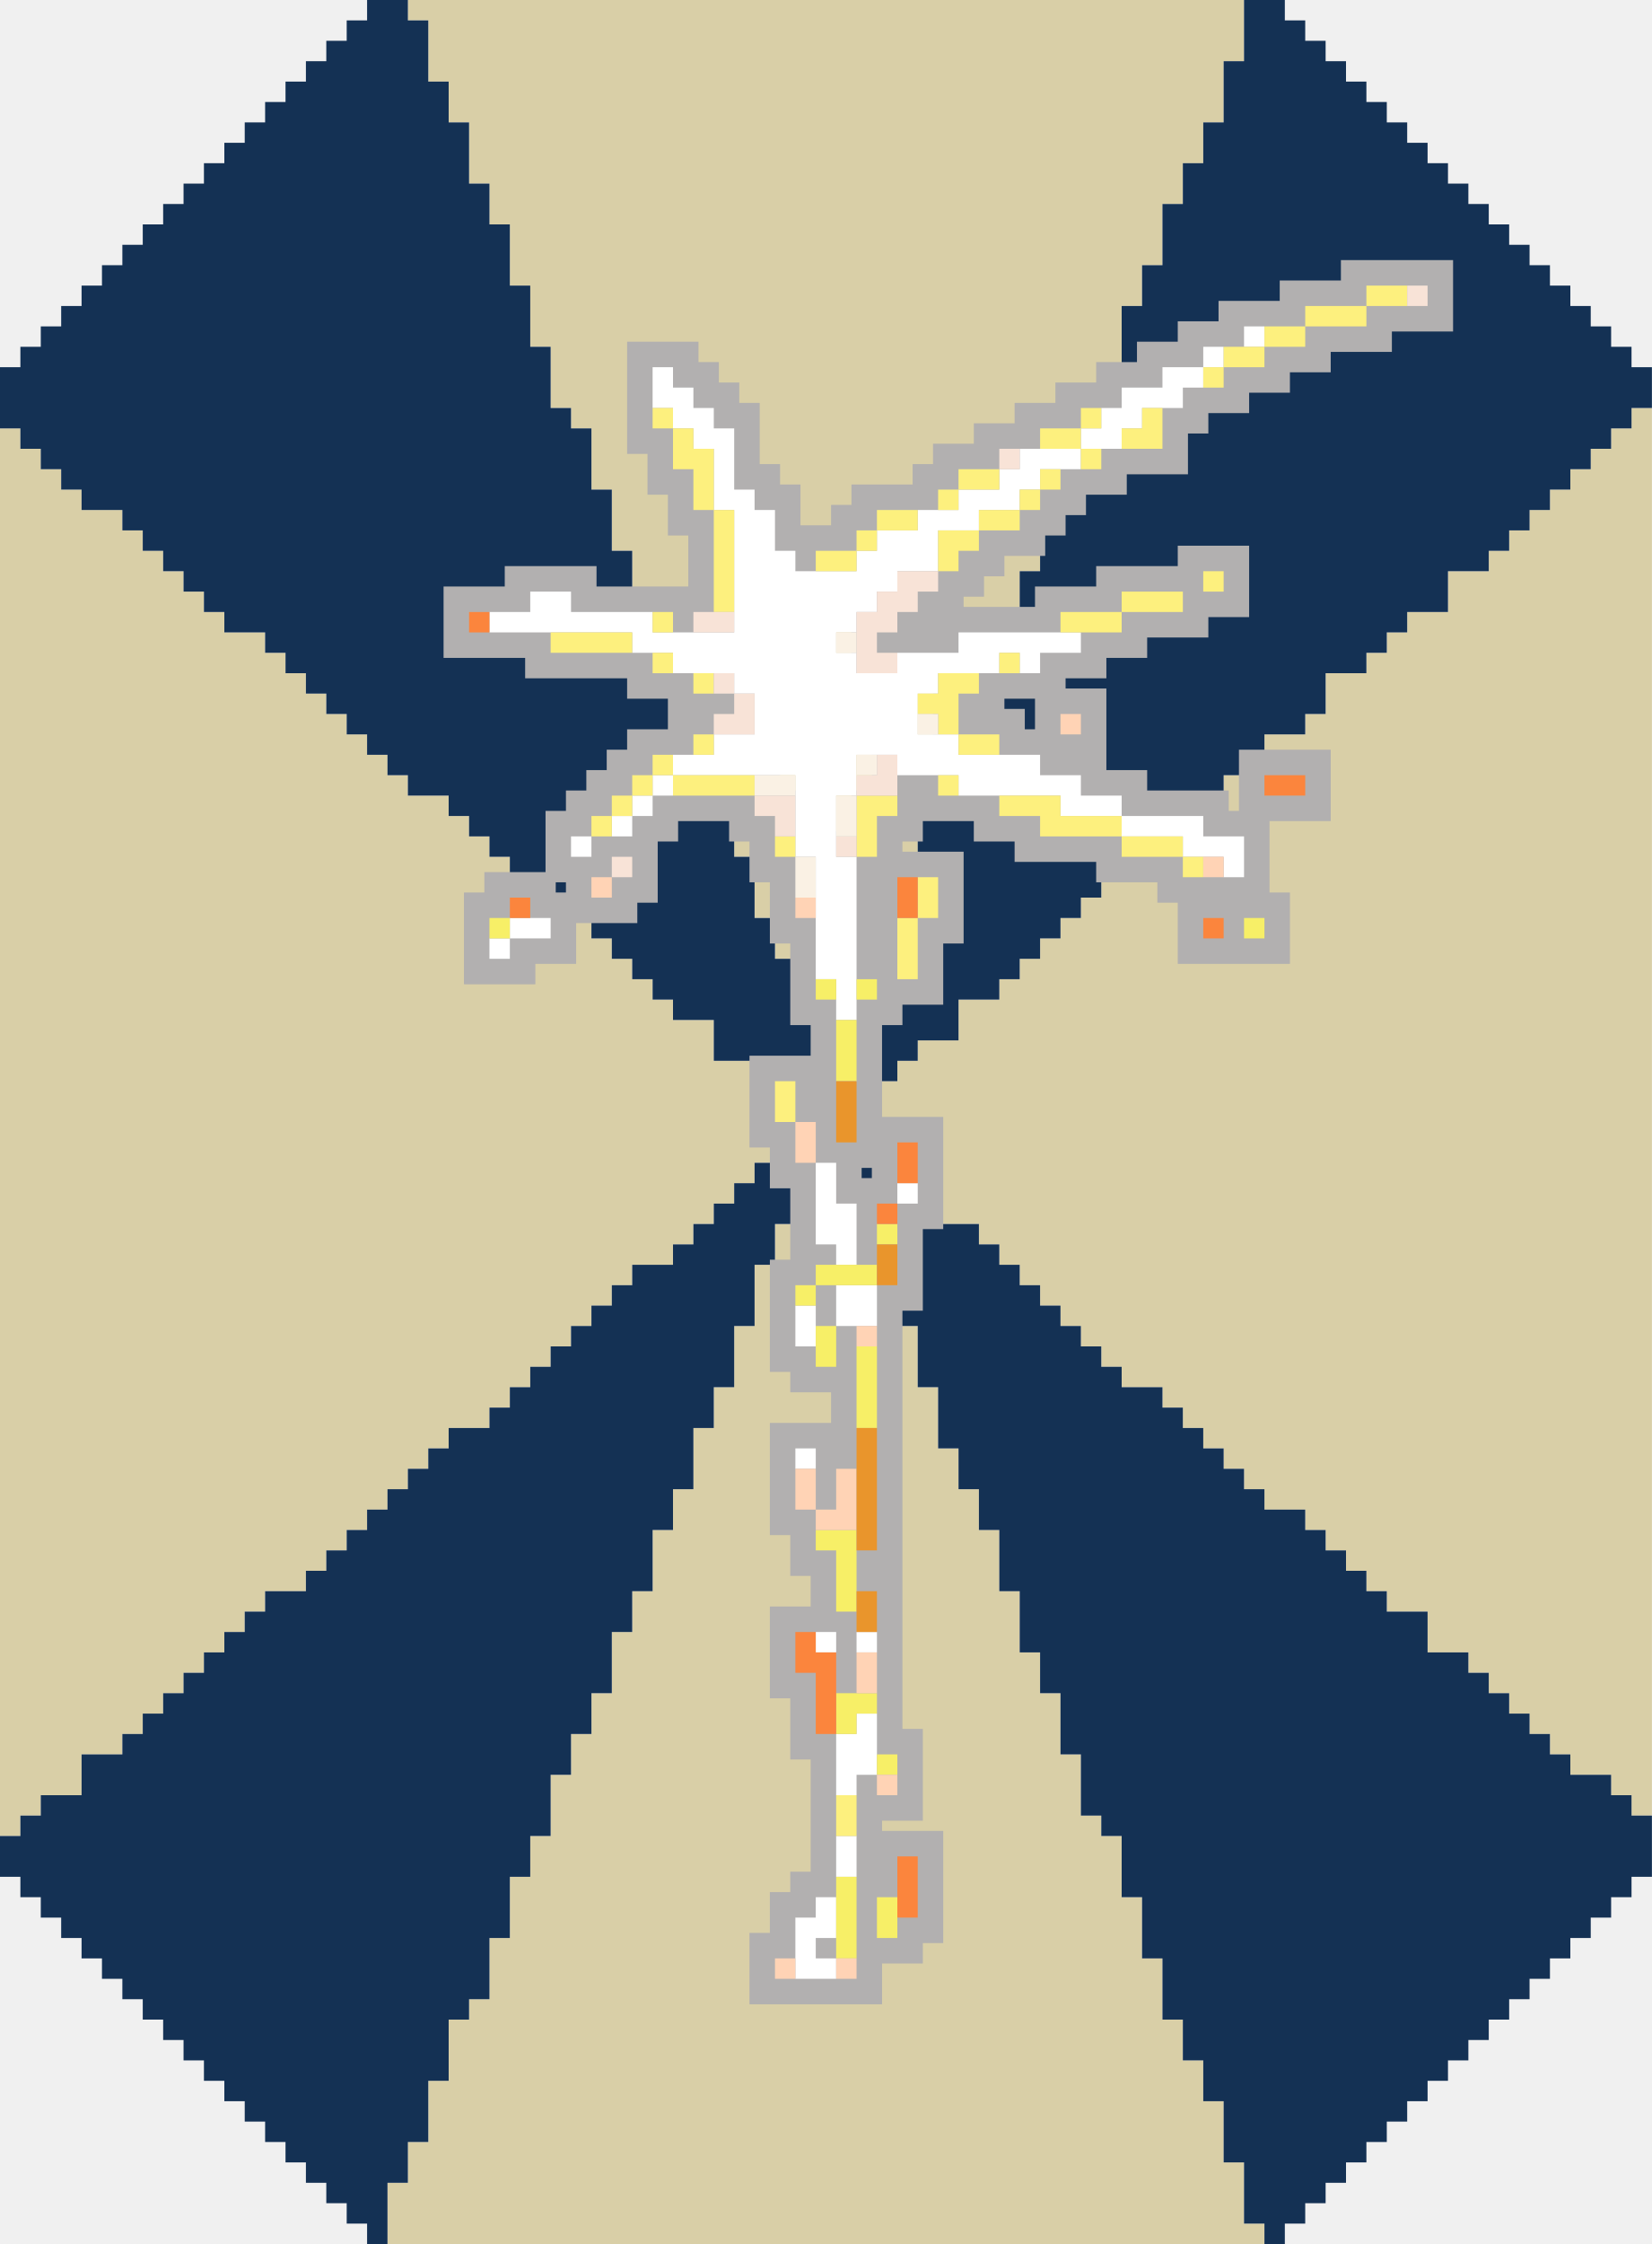
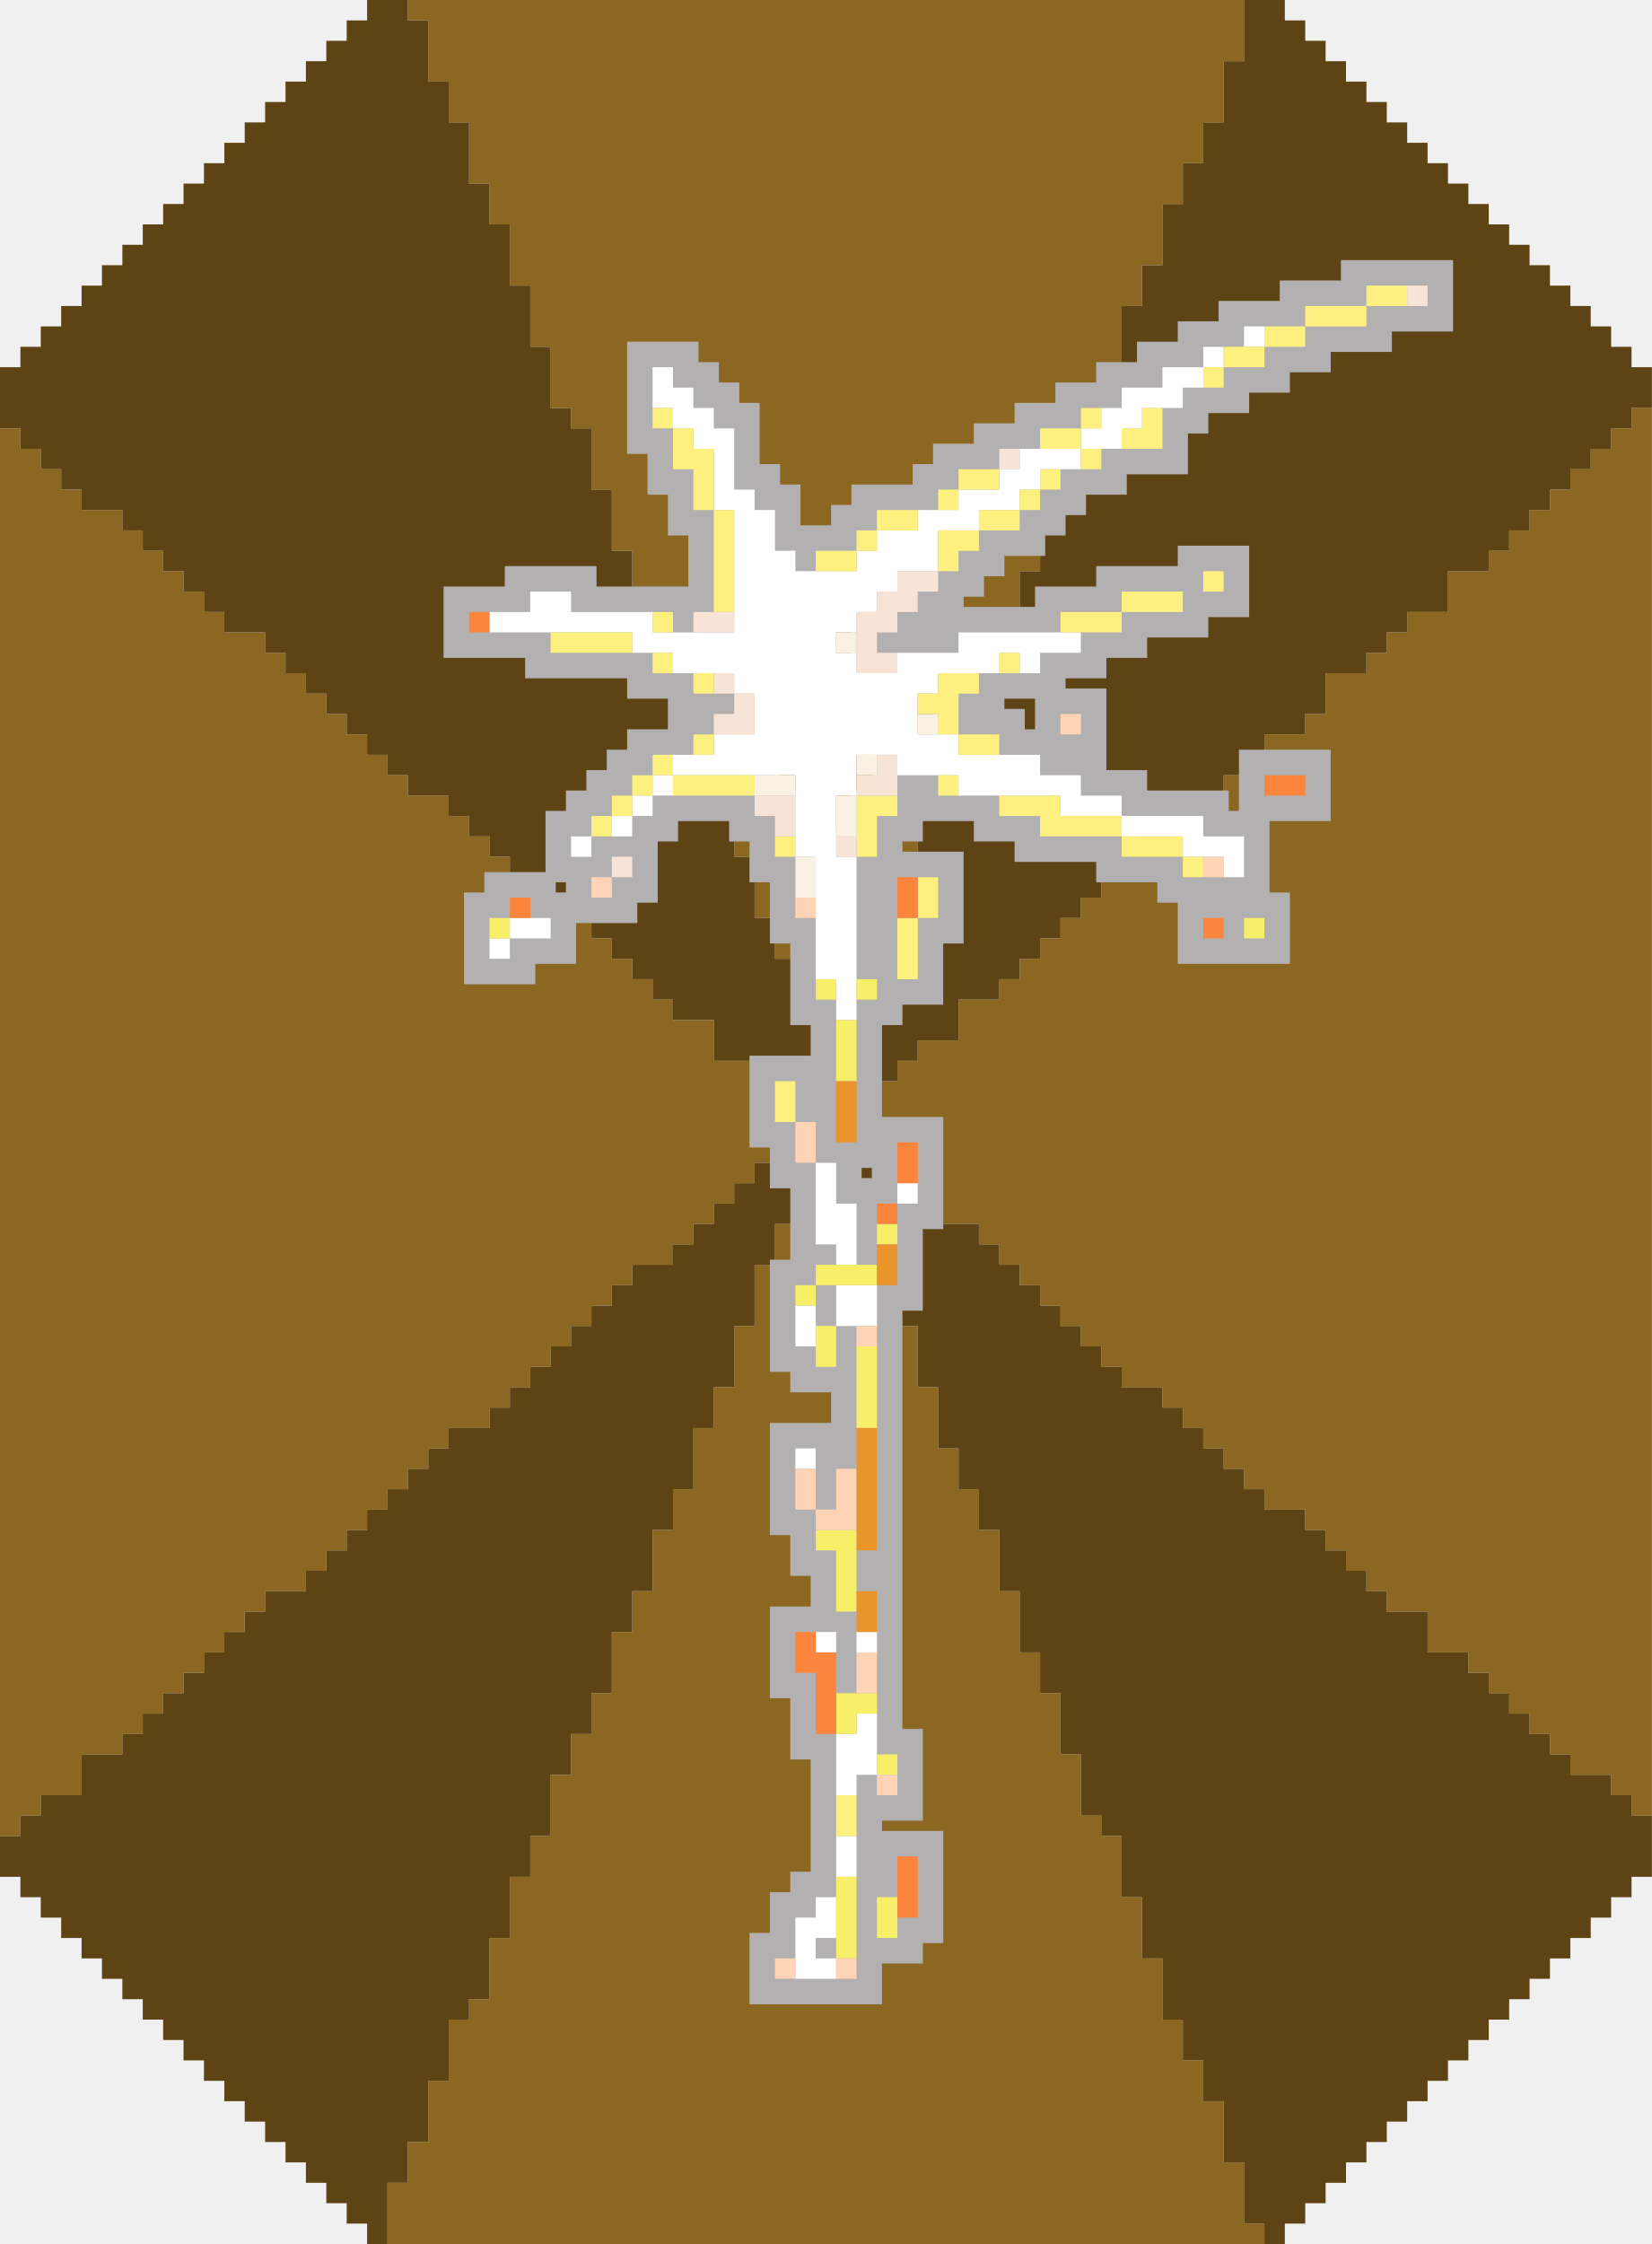
<svg xmlns="http://www.w3.org/2000/svg" preserveAspectRatio="none" overflow="visible" style="display: block;" width="81" height="110" viewBox="0 0 81 110" fill="none">
  <g id="KIVILCIM">
    <g id="Group 297">
-       <path id="color_c5e0eb_1" fill-rule="evenodd" clip-rule="evenodd" d="M20 0H61V3H60V6H59V8H58V10H57V13H56V15H55V18H54V21H53V23H52V25H51V28H50V31H49V33H48V35H47V38H46V40H45V43H44V45H43V47H42V50H41V52H40V50H39V47H38V45H37V42H36V39H35V37H34V35H33V32H32V30H31V27H30V24H29V21H28V20H27V17H26V14H25V11H24V9H23V6H22V4H21V1H20V0ZM80 20H81V89H80V88H79V87H77V86H76V85H75V84H74V83H73V82H72V81H70V79H68V78H67V77H66V76H65V75H64V74H62V73H61V72H60V71H59V70H58V69H57V68H55V67H54V66H53V65H52V64H51V63H50V62H49V61H48V60H46V59H45V58H44V57H43V56H42V54H43V53H44V52H45V51H47V49H49V48H50V47H51V46H52V45H53V44H54V43H56V41H58V40H59V39H60V38H62V36H64V35H65V33H67V32H68V31H69V30H71V28H73V27H74V26H75V25H76V24H77V23H78V22H79V21H80V20ZM0 21H1V22H2V23H3V24H4V25H6V26H7V27H8V28H9V29H10V30H11V31H13V32H14V33H15V34H16V35H17V36H18V37H19V38H20V39H22V40H23V41H24V42H25V43H26V44H28V45H29V46H30V47H31V48H32V49H33V50H35V52H37V53H38V54H39V56H38V57H37V58H36V59H35V60H34V61H33V62H31V63H30V64H29V65H28V66H27V67H26V68H25V69H24V70H22V71H21V72H20V73H19V74H18V75H17V76H16V77H15V78H13V79H12V80H11V81H10V82H9V83H8V84H7V85H6V86H4V88H2V89H1V90H0V22V21ZM40 56H41V58H42V61H43V62H44V65H45V68H46V71H47V73H48V75H49V78H50V81H51V83H52V86H53V89H54V90H55V93H56V96H57V99H58V101H59V103H60V106H61V109H62V110H19V107H20V105H21V102H22V99H23V98H24V95H25V92H26V90H27V87H28V85H29V83H30V80H31V78H32V75H33V73H34V70H35V68H36V65H37V62H38V60H39V58H40V57V56Z" fill="#D9CFA7" />
-       <path id="color_ffffff_1" fill-rule="evenodd" clip-rule="evenodd" d="M18 0H20V1H21V4H22V6H23V9H24V11H25V14H26V17H27V20H28V21H29V24H30V27H31V30H32V32H33V35H34V37H35V39H36V42H37V45H38V47H39V50H40V52H41V50H42V47H43V45H44V43H45V40H46V38H47V35H48V33H49V31H50V28H51V25H52V23H53V21H54V18H55V15H56V13H57V10H58V8H59V6H60V3H61V0H63V1H64V2H65V3H66V4H67V5H68V6H69V7H70V8H71V9H72V10H73V11H74V12H75V13H76V14H77V15H78V16H79V17H80V18H81V20H80V21H79V22H78V23H77V24H76V25H75V26H74V27H73V28H71V30H69V31H68V32H67V33H65V35H64V36H62V38H60V39H59V40H58V41H56V43H54V44H53V45H52V46H51V47H50V48H49V49H47V51H45V52H44V53H43V54H42V56H43V57H44V58H45V59H46V60H48V61H49V62H50V63H51V64H52V65H53V66H54V67H55V68H57V69H58V70H59V71H60V72H61V73H62V74H64V75H65V76H66V77H67V78H68V79H70V81H72V82H73V83H74V84H75V85H76V86H77V87H79V88H80V89H81V92H80V93H79V94H78V95H77V96H76V97H75V98H74V99H73V100H72V101H71V102H70V103H69V104H68V105H67V106H66V107H65V108H64V109H63V110H62V109H61V106H60V103H59V101H58V99H57V96H56V93H55V90H54V89H53V86H52V83H51V81H50V78H49V75H48V73H47V71H46V68H45V65H44V62H43V61H42V58H41V56H40V58H39V60H38V62H37V65H36V68H35V70H34V73H33V75H32V78H31V80H30V83H29V85H28V87H27V90H26V92H25V95H24V98H23V99H22V102H21V105H20V107H19V110H18V109H17V108H16V107H15V106H14V105H13V104H12V103H11V102H10V101H9V100H8V99H7V98H6V97H5V96H4V95H3V94H2V93H1V92H0V90H1V89H2V88H4V86H6V85H7V84H8V83H9V82H10V81H11V80H12V79H13V78H15V77H16V76H17V75H18V74H19V73H20V72H21V71H22V70H24V69H25V68H26V67H27V66H28V65H29V64H30V63H31V62H33V61H34V60H35V59H36V58H37V57H38V56H39V54H38V53H37V52H35V50H33V49H32V48H31V47H30V46H29V45H28V44H26V43H25V42H24V41H23V40H22V39H20V38H19V37H18V36H17V35H16V34H15V33H14V32H13V31H11V30H10V29H9V28H8V27H7V26H6V25H4V24H3V23H2V22H1V21H0V18H1V17H2V16H3V15H4V14H5V13H6V12H7V11H8V10H9V9H10V8H11V7H12V6H13V5H14V4H15V3H16V2H17V1H18V0Z" fill="#143154" />
+       <path id="color_c5e0eb_1" fill-rule="evenodd" clip-rule="evenodd" d="M20 0H61V3H60V6H59V8H58V10H57V13H56V15H55V18H54V21H53V23H52V25H51V28H50V31H49V33H48V35H47V38H46V40H45V43H44V45H43V47H42V50H41V52H40V50H39V47H38V45H37V42H36V39H35V37H34V35H33V32H32V30H31V27H30V24H29V21H28V20H27V17H26V14H25V11H24V9H23V6H22V4H21V1H20V0ZM80 20H81V89H80V88H79V87H77V86H76V85H75V84H74V83H73V82H72V81H70V79H68V78H67V77H66V76H65V75H64V74H62V73H61V72H60V71H59V70H58V69H57V68H55V67H54V66H53V65H52V64H51V63H50V62H49V61H48V60H46V59H45V58H44V57H43V56H42V54H43V53H44V52H45V51H47V49H49V48H50V47H51V46H52V45H53V44H54V43H56V41H58V40H59V39H60V38H62V36H64V35H65V33H67V32H68V31H69V30H71V28H73V27H74V26H75V25H76V24H77V23H78V22H79V21H80V20ZM0 21H1V22H2V23H3V24H4V25H6V26H7V27H8V28H9V29H10V30H11V31H13V32H14V33H15V34H16V35H17V36H18V37H19V38H20V39H22V40H23V41H24V42H25V43H26V44H28V45H29V46H30V47H31V48H32V49H33V50H35V52H37V53H38V54H39V56H38V57H37V58H36V59H35V60H34V61H33V62H31V63H30V64H29V65H28V66H27V67H26V68H25V69H24V70H22V71H21V72H20V73H19V74H18V75H17V76H16V77H15V78H13V79H12V80H11V81H10V82H9V83H8V84H7V85H6V86H4V88H2V89H1V90H0V22V21ZM40 56H41V58H42V61H43V62H44V65H45V68H46V71H47V73H48V75H49V78H50V81H51V83H52V86H53V89H54V90H55V93H56V96H57V99H58V101H59V103H60V106H61V109H62V110H19V107H20V105H21V102H22V99H23V98H24V95H25V92H26V90H27V87H28V85H29V83H30V80H31V78H32V75H33V73H34V70H35V68H36V65H37V62H38V60H39V58H40V57V56Z" fill="#8C6721" />
+       <path id="color_ffffff_1" fill-rule="evenodd" clip-rule="evenodd" d="M18 0H20V1H21V4H22V6H23V9H24V11H25V14H26V17H27V20H28V21H29V24H30V27H31V30H32V32H33V35H34V37H35V39H36V42H37V45H38V47H39V50H40V52H41V50H42V47H43V45H44V43H45V40H46V38H47V35H48V33H49V31H50V28H51V25H52V23H53V21H54V18H55V15H56V13H57V10H58V8H59V6H60V3H61V0H63V1H64V2H65V3H66V4H67V5H68V6H69V7H70V8H71V9H72V10H73V11H74V12H75V13H76V14H77V15H78V16H79V17H80V18H81V20H80V21H79V22H78V23H77V24H76V25H75V26H74V27H73V28H71V30H69V31H68V32H67V33H65V35H64V36H62V38H60V39H59V40H58V41H56V43H54V44H53V45H52V46H51V47H50V48H49V49H47V51H45V52H44V53H43V54H42V56H43V57H44V58H45V59H46V60H48V61H49V62H50V63H51V64H52V65H53V66H54V67H55V68H57V69H58V70H59V71H60V72H61V73H62V74H64V75H65V76H66V77H67V78H68V79H70V81H72V82H73V83H74V84H75V85H76V86H77V87H79V88H80V89H81V92H80V93H79V94H78V95H77V96H76V97H75V98H74V99H73V100H72V101H71V102H70V103H69V104H68V105H67V106H66V107H65V108H64V109H63V110H62V109H61V106H60V103H59V101H58V99H57V96H56V93H55V90H54V89H53V86H52V83H51V81H50V78H49V75H48V73H47V71H46V68H45V65H44V62H43V61H42V58H41V56H40V58H39V60H38V62H37V65H36V68H35V70H34V73H33V75H32V78H31V80H30V83H29V85H28V87H27V90H26V92H25V95H24V98H23V99H22V102H21V105H20V107H19V110H18V109H17V108H16V107H15V106H14V105H13V104H12V103H11V102H10V101H9V100H8V99H7V98H6V97H5V96H4V95H3V94H2V93H1V92H0V90H1V89H2V88H4V86H6V85H7V84H8V83H9V82H10V81H11V80H12V79H13V78H15V77H16V76H17V75H18V74H19V73H20V72H21V71H22V70H24V69H25V68H26V67H27V66H28V65H29V64H30V63H31V62H33V61H34V60H35V59H36V58H37V57H38V56H39V54H38V53H37V52H35V50H33V49H32V48H31V47H30V46H29V45H28V44H26V43H25V42H24V41H23V40H22V39H20V38H19V37H18V36H17V35H16V34H15V33H14V32H13V31H11V30H10V29H9V28H8V27H7V26H6V25H4V24H3V23H2V22H1V21H0V18H1V17H2V16H3V15H4V14H5V13H6V12H7V11H8V10H9V9H10V8H11V7H12V6H13V5H14V4H15V3H16V2H17V1H18V0Z" fill="#5E4314" />
    </g>
    <path id="Union" d="M41 59H39.75V60.25H41V59ZM42 59H43.25V57.75H42V59ZM42 62H40.75V63.25H42V62ZM43 62V63.25H44.25V62H43ZM43 59V57.75H41.75V59H43ZM44 63V64.25H45.25V63H44ZM43 63V61.75H41.75V63H43ZM43 76V77.25H44.25V76H43ZM42 76V74.75H40.75V76H42ZM42 78H40.75V79.25H42V78ZM43 78H44.25V76.75H43V78ZM43 86H41.75V87.25H43V86ZM44 86H45.25V84.75H44V86ZM44 88V89.25H45.25V88H44ZM43 88H41.75V89.25H43V88ZM43 87H44.25V85.75H43V87ZM42 87V85.75H40.75V87H42ZM42 97V98.25H43.25V97H42ZM38 97H36.75V98.25H38V97ZM38 96V94.75H36.75V96H38ZM39 96V97.25H40.25V96H39ZM39 94V92.75H37.75V94H39ZM40 94V95.25H41.25V94H40ZM40 93V91.75H38.75V93H40ZM41 93V94.25H42.25V93H41ZM41 85H42.25V83.75H41V85ZM40 85H38.75V86.25H40V85ZM40 82H41.25V80.75H40V82ZM39 82H37.75V83.25H39V82ZM39 80V78.75H37.75V80H39ZM41 80H42.25V78.75H41V80ZM41 83H39.75V84.25H41V83ZM42 83V84.25H43.25V83H42ZM42 79H43.25V77.75H42V79ZM41 79H39.75V80.25H41V79ZM41 76H42.25V74.75H41V76ZM40 76H38.75V77.25H40V76ZM41 74V75.25H42.25V74H41ZM41 72V70.75H39.75V72H41ZM42 72V73.25H43.25V72H42ZM42 65H43.25V63.75H42V65ZM41 63H42.25V61.75H41V63ZM40 62V60.75H38.75V62H40ZM41 62V63.25H42.25V62H41ZM41 61H42.25V59.75H41V61ZM40 61H38.75V62.25H40V61ZM41 57H42.25V55.75H41V57ZM40 96H38.75V97.25H40V96ZM41 96V97.25H42.25V96H41ZM41 95H42.25V93.75H41V95ZM40 95V93.75H38.75V95H40ZM45 94V95.25H46.25V94H45ZM44 94V92.75H42.75V94H44ZM44 95V96.25H45.25V95H44ZM43 95H41.75V96.25H43V95ZM43 93V91.75H41.75V93H43ZM44 93V94.25H45.25V93H44ZM44 91V89.75H42.75V91H44ZM45 91H46.25V89.75H45V91ZM39 74H37.75V75.25H39V74ZM39 71V69.75H37.75V71H39ZM40 71H41.25V69.75H40V71ZM40 65H38.75V66.25H40V65ZM41 67V68.25H42.25V67H41ZM40 67H38.75V68.25H40V67ZM40 66H41.25V64.75H40V66ZM39 66H37.75V67.25H39V66ZM39 63V61.75H37.75V63H39ZM45 59V60.25H46.25V59H45ZM44 56V54.75H42.75V56H44ZM45 56H46.25V54.75H45V56ZM39 57H37.75V58.25H39V57ZM40 55H41.25V53.75H40V55ZM64 17V18.25H65.25V17H64ZM62 17V15.75H60.75V17H62ZM62 18V19.25H63.25V18H62ZM60 18V16.75H58.75V18H60ZM60 19V20.25H61.25V19H60ZM58 19V17.75H56.75V19H58ZM58 20V21.25H59.25V20H58ZM57 20V18.75H55.75V20H57ZM57 22V23.25H58.25V22H57ZM54 22V20.75H52.75V22H54ZM54 23V24.25H55.25V23H54ZM52 23V21.75H50.75V23H52ZM52 24V25.25H53.25V24H52ZM51 24V22.75H49.75V24H51ZM51 25V26.25H52.25V25H51ZM50 25V23.75H48.75V25H50ZM50 26V27.25H51.25V26H50ZM48 26V24.75H46.75V26H48ZM48 27V28.25H49.25V27H48ZM47 27V25.75H45.75V27H47ZM47 28V29.25H48.25V28H47ZM46 28V26.75H44.75V28H46ZM46 29V30.25H47.25V29H46ZM45 29V27.75H43.75V29H45ZM45 30V31.25H46.25V30H45ZM44 30V28.75H42.75V30H44ZM44 31V32.25H45.25V31H44ZM43 31V29.75H41.75V31H43ZM43 32H41.75V33.25H43V32ZM47 32V33.25H48.25V32H47ZM47 31V29.75H45.75V31H47ZM52 31V32.25H53.25V31H52ZM52 30V28.75H50.75V30H52ZM55 31V32.25H56.25V31H55ZM53 31V29.75H51.75V31H53ZM53 32V33.25H54.25V32H53ZM51 32V30.75H49.75V32H51ZM51 33V34.25H52.25V33H51ZM48 33V31.75H46.75V33H48ZM48 34V35.25H49.25V34H48ZM47 34V32.75H45.75V34H47ZM47 36H45.75V37.25H47V36ZM49 36H50.25V34.75H49V36ZM49 37H47.75V38.25H49V37ZM51 37H52.25V35.75H51V37ZM51 38H49.75V39.25H51V38ZM53 38H54.25V36.75H53V38ZM53 39H51.75V40.25H53V39ZM55 39H56.25V37.75H55V39ZM55 40H53.75V41.25H55V40ZM59 40H60.25V38.75H59V40ZM59 41H57.75V42.25H59V41ZM61 41H62.25V39.75H61V41ZM61 43V44.25H62.25V43H61ZM58 43H56.75V44.25H58V43ZM58 42H59.25V40.75H58V42ZM55 42H53.75V43.25H55V42ZM55 41H56.25V39.75H55V41ZM51 41H49.75V42.25H51V41ZM51 40H52.25V38.75H51V40ZM49 40H47.75V41.25H49V40ZM49 39H50.25V37.75H49V39ZM46 39H44.75V40.25H46V39ZM46 38H47.25V36.75H46V38ZM44 38V36.75H42.75V38H44ZM44 40V41.25H45.25V40H44ZM43 40V38.75H41.75V40H43ZM43 42V43.25H44.25V42H43ZM42 42V40.75H40.75V42H42ZM42 48H40.75V49.25H42V48ZM43 48H44.25V46.75H43V48ZM43 49V50.25H44.25V49H43ZM42 49V47.75H40.75V49H42ZM42 56V57.25H43.25V56H42ZM41 56H39.75V57.25H41V56ZM41 49H42.25V47.75H41V49ZM40 49H38.75V50.25H40V49ZM40 45H41.25V43.75H40V45ZM39 45H37.75V46.25H39V45ZM39 42H40.25V40.75H39V42ZM38 42H36.75V43.25H38V42ZM38 40H39.25V38.75H38V40ZM37 40H35.75V41.25H37V40ZM37 39H38.25V37.75H37V39ZM32 39V37.75H30.75V39H32ZM32 40V41.25H33.25V40H32ZM31 40V38.75H29.75V40H31ZM31 41V42.25H32.25V41H31ZM29 40V38.75H27.75V40H29ZM30 40V41.25H31.25V40H30ZM30 39V37.75H28.75V39H30ZM31 39V40.25H32.25V39H31ZM31 38V36.75H29.75V38H31ZM32 38V39.25H33.25V38H32ZM32 37V35.75H30.75V37H32ZM34 37V38.25H35.25V37H34ZM34 36V34.75H32.75V36H34ZM35 36V37.25H36.25V36H35ZM35 35V33.75H33.75V35H35ZM36 35V36.25H37.25V35H36ZM36 34H37.25V32.75H36V34ZM34 34H32.75V35.25H34V34ZM34 33H35.25V31.75H34V33ZM32 33H30.75V34.25H32V33ZM32 32H33.25V30.75H32V32ZM27 32H25.75V33.25H27V32ZM27 31H28.25V29.75H27V31ZM23 31H21.75V32.25H23V31ZM23 30V28.75H21.75V30H23ZM26 30V31.25H27.25V30H26ZM26 29V27.75H24.75V29H26ZM28 29H29.25V27.75H28V29ZM28 30H26.75V31.25H28V30ZM33 30H34.25V28.75H33V30ZM33 31H31.75V32.25H33V31ZM34 31V32.25H35.25V31H34ZM34 30V28.75H32.75V30H34ZM35 30V31.25H36.25V30H35ZM35 25H36.25V23.75H35V25ZM34 25H32.75V26.25H34V25ZM34 23H35.25V21.75H34V23ZM33 23H31.75V24.25H33V23ZM33 21H34.25V19.75H33V21ZM32 21H30.75V22.25H32V21ZM32 18V16.75H30.75V18H32ZM33 18H34.25V16.75H33V18ZM33 19H31.75V20.25H33V19ZM34 19H35.25V17.75H34V19ZM34 20H32.75V21.25H34V20ZM35 20H36.25V18.75H35V20ZM35 21H33.75V22.25H35V21ZM36 21H37.25V19.75H36V21ZM36 24H34.75V25.25H36V24ZM37 24H38.25V22.75H37V24ZM37 25H35.75V26.25H37V25ZM38 25H39.25V23.75H38V25ZM38 27H36.75V28.25H38V27ZM39 27H40.25V25.75H39V27ZM39 28H37.75V29.25H39V28ZM40 28V29.25H41.25V28H40ZM40 27V25.75H38.75V27H40ZM42 27V28.25H43.25V27H42ZM42 26V24.75H40.75V26H42ZM43 26V27.25H44.25V26H43ZM43 25V23.75H41.75V25H43ZM46 25V26.25H47.25V25H46ZM46 24V22.75H44.75V24H46ZM47 24V25.25H48.25V24H47ZM47 23V21.75H45.75V23H47ZM49 23V24.25H50.25V23H49ZM49 22V20.75H47.75V22H49ZM51 22V23.25H52.25V22H51ZM51 21V19.75H49.75V21H51ZM53 21V22.25H54.25V21H53ZM53 20V18.75H51.75V20H53ZM55 20V21.25H56.25V20H55ZM55 19V17.75H53.75V19H55ZM57 19V20.25H58.25V19H57ZM57 18V16.75H55.75V18H57ZM59 18V19.25H60.25V18H59ZM59 17V15.75H57.75V17H59ZM61 17V18.25H62.25V17H61ZM61 16V14.75H59.75V16H61ZM38 55H36.75V56.25H38V55ZM38 53V51.75H36.75V53H38ZM39 53H40.25V51.75H39V53ZM46 45V46.25H47.25V45H46ZM45 45V43.75H43.75V45H45ZM45 48V49.25H46.25V48H45ZM44 48H42.75V49.25H44V48ZM44 43V41.75H42.75V43H44ZM46 43H47.25V41.75H46V43ZM26 45H24.75V46.25H26V45ZM27 45H28.25V43.75H27V45ZM27 46V47.25H28.25V46H27ZM25 46V44.75H23.75V46H25ZM25 47V48.25H26.25V47H25ZM24 47H22.75V48.25H24V47ZM24 45V43.75H22.75V45H24ZM25 45V46.25H26.25V45H25ZM25 44V42.75H23.75V44H25ZM26 44H27.25V42.75H26V44ZM60 46V47.25H61.25V46H60ZM59 46H57.75V47.25H59V46ZM59 45V43.75H57.75V45H59ZM60 45H61.25V43.75H60V45ZM62 46V47.25H63.25V46H62ZM61 46H59.75V47.25H61V46ZM61 45V43.75H59.75V45H61ZM62 45H63.25V43.75H62V45ZM30 44V45.25H31.25V44H30ZM29 44H27.75V45.25H29V44ZM29 43V41.75H27.75V43H29ZM31 43V44.25H32.25V43H31ZM30 42V40.75H28.75V42H30ZM31 42H32.25V40.75H31V42ZM29 42V43.25H30.25V42H29ZM28 42H26.75V43.25H28V42ZM28 41V39.75H26.75V41H28ZM64 39V40.25H65.25V39H64ZM62 39H60.75V40.25H62V39ZM62 38V36.75H60.75V38H62ZM64 38H65.25V36.75H64V38ZM53 36V37.25H54.25V36H53ZM52 36H50.75V37.25H52V36ZM52 35V33.75H50.75V35H52ZM53 35H54.25V33.75H53V35ZM58 30V31.25H59.25V30H58ZM55 29V27.75H53.75V29H55ZM58 29H59.25V27.75H58V29ZM60 29V30.25H61.25V29H60ZM59 29H57.75V30.25H59V29ZM59 28V26.75H57.75V28H59ZM60 28H61.25V26.75H60V28ZM67 16V17.25H68.25V16H67ZM64 15V13.75H62.75V15H64ZM70 15V16.25H71.25V15H70ZM67 14V12.75H65.75V14H67ZM70 14H71.25V12.75H70V14ZM41 59V60.25H42V59V57.75H41V59ZM42 59H40.75V62H42H43.25V59H42ZM42 62V63.25H43V62V60.75H42V62ZM43 62H44.25V59H43H41.75V62H43ZM43 59V60.25H44V59V57.75H43V59ZM44 59H42.75V63H44H45.25V59H44ZM44 63V61.75H43V63V64.25H44V63ZM43 63H41.75V76H43H44.25V63H43ZM43 76V74.75H42V76V77.25H43V76ZM42 76H40.75V78H42H43.25V76H42ZM42 78V79.25H43V78V76.75H42V78ZM43 78H41.75V86H43H44.25V78H43ZM43 86V87.25H44V86V84.75H43V86ZM44 86H42.75V88H44H45.25V86H44ZM44 88V86.75H43V88V89.25H44V88ZM43 88H44.25V87H43H41.75V88H43ZM43 87V85.75H42V87V88.25H43V87ZM42 87H40.75V97H42H43.25V87H42ZM42 97V95.75H38V97V98.25H42V97ZM38 97H39.25V96H38H36.75V97H38ZM38 96V97.25H39V96V94.75H38V96ZM39 96H40.25V94H39H37.75V96H39ZM39 94V95.25H40V94V92.75H39V94ZM40 94H41.25V93H40H38.75V94H40ZM40 93V94.25H41V93V91.75H40V93ZM41 93H42.25V85H41H39.75V93H41ZM41 85V83.75H40V85V86.25H41V85ZM40 85H41.25V82H40H38.75V85H40ZM40 82V80.75H39V82V83.25H40V82ZM39 82H40.25V80H39H37.75V82H39ZM39 80V81.25H41V80V78.75H39V80ZM41 80H39.75V83H41H42.25V80H41ZM41 83V84.25H42V83V81.75H41V83ZM42 83H43.25V79H42H40.75V83H42ZM42 79V77.75H41V79V80.25H42V79ZM41 79H42.25V76H41H39.75V79H41ZM41 76V74.75H40V76V77.25H41V76ZM40 76H41.25V74H40H38.75V76H40ZM40 74V75.25H41V74V72.75H40V74ZM41 74H42.25V72H41H39.75V74H41ZM41 72V73.25H42V72V70.75H41V72ZM42 72H43.25V65H42H40.75V72H42ZM42 65V63.75H41V65V66.25H42V65ZM41 65H42.25V63H41H39.75V65H41ZM41 63V61.75H40V63V64.25H41V63ZM40 63H41.25V62H40H38.75V63H40ZM40 62V63.25H41V62V60.75H40V62ZM41 62H42.25V61H41H39.75V62H41ZM41 61V59.75H40V61V62.25H41V61ZM40 61H41.25V57H40H38.75V61H40ZM40 57V58.25H41V57V55.75H40V57ZM41 57H39.75V59H41H42.25V57H41ZM40 96V97.25H41V96V94.75H40V96ZM41 96H42.25V95H41H39.75V96H41ZM41 95V93.75H40V95V96.25H41V95ZM40 95H38.75V96H40H41.25V95H40ZM45 94V92.75H44V94V95.25H45V94ZM44 94H42.75V95H44H45.25V94H44ZM44 95V93.75H43V95V96.25H44V95ZM43 95H44.25V93H43H41.75V95H43ZM43 93V94.25H44V93V91.75H43V93ZM44 93H45.25V91H44H42.75V93H44ZM44 91V92.25H45V91V89.75H44V91ZM45 91H43.75V94H45H46.25V91H45ZM40 74V72.75H39V74V75.25H40V74ZM39 74H40.25V71H39H37.75V74H39ZM39 71V72.25H40V71V69.75H39V71ZM40 71H38.75V74H40H41.25V71H40ZM40 65V66.25H41V65V63.75H40V65ZM41 65H39.75V67H41H42.25V65H41ZM41 67V65.75H40V67V68.25H41V67ZM40 67H41.25V66H40H38.75V67H40ZM40 66V64.75H39V66V67.25H40V66ZM39 66H40.25V63H39H37.75V66H39ZM39 63V64.25H40V63V61.75H39V63ZM40 63H38.75V65H40H41.25V63H40ZM45 59V57.75H44V59V60.25H45V59ZM44 59H45.25V56H44H42.75V59H44ZM44 56V57.25H45V56V54.75H44V56ZM45 56H43.75V59H45H46.25V56H45ZM40 57V55.75H39V57V58.25H40V57ZM39 57H40.25V55H39H37.75V57H39ZM39 55V56.25H40V55V53.75H39V55ZM40 55H38.75V57H40H41.25V55H40ZM64 17V15.75H62V17V18.25H64V17ZM62 17H60.75V18H62H63.25V17H62ZM62 18V16.75H60V18V19.25H62V18ZM60 18H58.75V19H60H61.25V18H60ZM60 19V17.75H58V19V20.25H60V19ZM58 19H56.75V20H58H59.25V19H58ZM58 20V18.75H57V20V21.25H58V20ZM57 20H55.75V22H57H58.25V20H57ZM57 22V20.75H54V22V23.25H57V22ZM54 22H52.75V23H54H55.25V22H54ZM54 23V21.75H52V23V24.25H54V23ZM52 23H50.75V24H52H53.25V23H52ZM52 24V22.75H51V24V25.25H52V24ZM51 24H49.75V25H51H52.25V24H51ZM51 25V23.75H50V25V26.25H51V25ZM50 25H48.75V26H50H51.25V25H50ZM50 26V24.75H48V26V27.25H50V26ZM48 26H46.75V27H48H49.25V26H48ZM48 27V25.75H47V27V28.25H48V27ZM47 27H45.75V28H47H48.25V27H47ZM47 28V26.75H46V28V29.25H47V28ZM46 28H44.75V29H46H47.25V28H46ZM46 29V27.75H45V29V30.25H46V29ZM45 29H43.75V30H45H46.25V29H45ZM45 30V28.75H44V30V31.25H45V30ZM44 30H42.75V31H44H45.25V30H44ZM44 31V29.75H43V31V32.25H44V31ZM43 31H41.75V32H43H44.25V31H43ZM43 32V33.25H47V32V30.75H43V32ZM47 32H48.25V31H47H45.75V32H47ZM47 31V32.25H52V31V29.75H47V31ZM52 31H53.25V30H52H50.75V31H52ZM52 30V31.25H55V30V28.75H52V30ZM55 30H53.75V31H55H56.25V30H55ZM55 31V29.75H53V31V32.25H55V31ZM53 31H51.75V32H53H54.25V31H53ZM53 32V30.75H51V32V33.25H53V32ZM51 32H49.75V33H51H52.25V32H51ZM51 33V31.75H48V33V34.25H51V33ZM48 33H46.75V34H48H49.25V33H48ZM48 34V32.75H47V34V35.25H48V34ZM47 34H45.75V36H47H48.25V34H47ZM47 36V37.25H49V36V34.75H47V36ZM49 36H47.75V37H49H50.25V36H49ZM49 37V38.25H51V37V35.75H49V37ZM51 37H49.75V38H51H52.25V37H51ZM51 38V39.25H53V38V36.75H51V38ZM53 38H51.75V39H53H54.25V38H53ZM53 39V40.25H55V39V37.75H53V39ZM55 39H53.75V40H55H56.25V39H55ZM55 40V41.25H59V40V38.75H55V40ZM59 40H57.75V41H59H60.25V40H59ZM59 41V42.25H61V41V39.75H59V41ZM61 41H59.75V43H61H62.25V41H61ZM61 43V41.75H58V43V44.25H61V43ZM58 43H59.25V42H58H56.75V43H58ZM58 42V40.75H55V42V43.25H58V42ZM55 42H56.25V41H55H53.75V42H55ZM55 41V39.75H51V41V42.25H55V41ZM51 41H52.25V40H51H49.75V41H51ZM51 40V38.75H49V40V41.25H51V40ZM49 40H50.25V39H49H47.75V40H49ZM49 39V37.75H46V39V40.25H49V39ZM46 39H47.25V38H46H44.75V39H46ZM46 38V36.75H44V38V39.25H46V38ZM44 38H42.75V40H44H45.25V38H44ZM44 40V38.75H43V40V41.25H44V40ZM43 40H41.75V42H43H44.25V40H43ZM43 42V40.75H42V42V43.25H43V42ZM42 42H40.75V48H42H43.25V42H42ZM42 48V49.25H43V48V46.75H42V48ZM43 48H41.75V49H43H44.25V48H43ZM43 49V47.75H42V49V50.25H43V49ZM42 49H40.75V56H42H43.25V49H42ZM42 56V54.75H41V56V57.25H42V56ZM41 56H42.25V49H41H39.75V56H41ZM41 49V47.75H40V49V50.25H41V49ZM40 49H41.25V45H40H38.75V49H40ZM40 45V43.75H39V45V46.25H40V45ZM39 45H40.25V42H39H37.75V45H39ZM39 42V40.75H38V42V43.25H39V42ZM38 42H39.25V40H38H36.75V42H38ZM38 40V38.75H37V40V41.25H38V40ZM37 40H38.25V39H37H35.75V40H37ZM37 39V37.75H32V39V40.25H37V39ZM32 39H30.75V40H32H33.25V39H32ZM32 40V38.75H31V40V41.25H32V40ZM31 40H29.75V41H31H32.25V40H31ZM31 41V39.75H29V41V42.25H31V41ZM29 41H30.25V40H29H27.75V41H29ZM29 40V41.25H30V40V38.75H29V40ZM30 40H31.25V39H30H28.75V40H30ZM30 39V40.25H31V39V37.75H30V39ZM31 39H32.25V38H31H29.75V39H31ZM31 38V39.25H32V38V36.75H31V38ZM32 38H33.25V37H32H30.75V38H32ZM32 37V38.25H34V37V35.75H32V37ZM34 37H35.25V36H34H32.75V37H34ZM34 36V37.25H35V36V34.75H34V36ZM35 36H36.25V35H35H33.75V36H35ZM35 35V36.25H36V35V33.75H35V35ZM36 35H37.25V34H36H34.75V35H36ZM36 34V32.75H34V34V35.25H36V34ZM34 34H35.25V33H34H32.75V34H34ZM34 33V31.75H32V33V34.25H34V33ZM32 33H33.25V32H32H30.75V33H32ZM32 32V30.75H27V32V33.25H32V32ZM27 32H28.25V31H27H25.75V32H27ZM27 31V29.75H23V31V32.25H27V31ZM23 31H24.25V30H23H21.75V31H23ZM23 30V31.25H26V30V28.75H23V30ZM26 30H27.25V29H26H24.75V30H26ZM26 29V30.25H28V29V27.75H26V29ZM28 29H26.75V30H28H29.25V29H28ZM28 30V31.25H33V30V28.75H28V30ZM33 30H31.75V31H33H34.25V30H33ZM33 31V32.25H34V31V29.75H33V31ZM34 31H35.25V30H34H32.75V31H34ZM34 30V31.25H35V30V28.75H34V30ZM35 30H36.25V25H35H33.75V30H35ZM35 25V23.75H34V25V26.25H35V25ZM34 25H35.25V23H34H32.75V25H34ZM34 23V21.75H33V23V24.25H34V23ZM33 23H34.25V21H33H31.75V23H33ZM33 21V19.75H32V21V22.25H33V21ZM32 21H33.25V18H32H30.75V21H32ZM32 18V19.25H33V18V16.75H32V18ZM33 18H31.75V19H33H34.25V18H33ZM33 19V20.25H34V19V17.75H33V19ZM34 19H32.75V20H34H35.25V19H34ZM34 20V21.25H35V20V18.75H34V20ZM35 20H33.75V21H35H36.25V20H35ZM35 21V22.25H36V21V19.75H35V21ZM36 21H34.75V24H36H37.25V21H36ZM36 24V25.25H37V24V22.75H36V24ZM37 24H35.75V25H37H38.25V24H37ZM37 25V26.25H38V25V23.75H37V25ZM38 25H36.75V27H38H39.25V25H38ZM38 27V28.25H39V27V25.75H38V27ZM39 27H37.75V28H39H40.25V27H39ZM39 28V29.25H40V28V26.75H39V28ZM40 28H41.25V27H40H38.75V28H40ZM40 27V28.25H42V27V25.75H40V27ZM42 27H43.25V26H42H40.75V27H42ZM42 26V27.25H43V26V24.75H42V26ZM43 26H44.25V25H43H41.75V26H43ZM43 25V26.25H46V25V23.75H43V25ZM46 25H47.25V24H46H44.75V25H46ZM46 24V25.25H47V24V22.75H46V24ZM47 24H48.25V23H47H45.75V24H47ZM47 23V24.25H49V23V21.75H47V23ZM49 23H50.25V22H49H47.75V23H49ZM49 22V23.25H51V22V20.75H49V22ZM51 22H52.25V21H51H49.75V22H51ZM51 21V22.25H53V21V19.75H51V21ZM53 21H54.25V20H53H51.75V21H53ZM53 20V21.25H55V20V18.75H53V20ZM55 20H56.25V19H55H53.75V20H55ZM55 19V20.25H57V19V17.75H55V19ZM57 19H58.25V18H57H55.75V19H57ZM57 18V19.25H59V18V16.75H57V18ZM59 18H60.25V17H59H57.75V18H59ZM59 17V18.25H61V17V15.75H59V17ZM61 17H62.25V16H61H59.75V17H61ZM61 16V17.25H64V16V14.75H61V16ZM64 16H62.75V17H64H65.25V16H64ZM39 55V53.75H38V55V56.25H39V55ZM38 55H39.25V53H38H36.75V55H38ZM38 53V54.25H39V53V51.75H38V53ZM39 53H37.75V55H39H40.25V53H39ZM46 45V43.75H45V45V46.25H46V45ZM45 45H43.75V48H45H46.25V45H45ZM45 48V46.75H44V48V49.25H45V48ZM44 48H45.25V43H44H42.75V48H44ZM44 43V44.25H46V43V41.75H44V43ZM46 43H44.75V45H46H47.25V43H46ZM26 45V46.25H27V45V43.75H26V45ZM27 45H25.75V46H27H28.25V45H27ZM27 46V44.75H25V46V47.25H27V46ZM25 46H23.75V47H25H26.25V46H25ZM25 47V45.75H24V47V48.25H25V47ZM24 47H25.25V45H24H22.75V47H24ZM24 45V46.25H25V45V43.75H24V45ZM25 45H26.25V44H25H23.75V45H25ZM25 44V45.25H26V44V42.75H25V44ZM26 44H24.75V45H26H27.25V44H26ZM60 46V44.75H59V46V47.25H60V46ZM59 46H60.25V45H59H57.75V46H59ZM59 45V46.25H60V45V43.75H59V45ZM60 45H58.75V46H60H61.25V45H60ZM62 46V44.75H61V46V47.25H62V46ZM61 46H62.25V45H61H59.75V46H61ZM61 45V46.25H62V45V43.75H61V45ZM62 45H60.75V46H62H63.25V45H62ZM30 44V42.75H29V44V45.25H30V44ZM29 44H30.25V43H29H27.75V44H29ZM29 43V44.25H30V43V41.75H29V43ZM30 43H28.75V44H30H31.25V43H30ZM31 43V41.75H30V43V44.25H31V43ZM30 43H31.25V42H30H28.75V43H30ZM30 42V43.25H31V42V40.75H30V42ZM31 42H29.75V43H31H32.25V42H31ZM29 42V40.75H28V42V43.25H29V42ZM28 42H29.25V41H28H26.75V42H28ZM28 41V42.25H29V41V39.75H28V41ZM29 41H27.75V42H29H30.25V41H29ZM64 39V37.75H62V39V40.25H64V39ZM62 39H63.25V38H62H60.75V39H62ZM62 38V39.25H64V38V36.75H62V38ZM64 38H62.75V39H64H65.25V38H64ZM53 36V34.75H52V36V37.25H53V36ZM52 36H53.25V35H52H50.75V36H52ZM52 35V36.25H53V35V33.75H52V35ZM53 35H51.75V36H53H54.25V35H53ZM58 30V28.75H55V30V31.25H58V30ZM55 30H56.25V29H55H53.75V30H55ZM55 29V30.25H58V29V27.75H55V29ZM58 29H56.75V30H58H59.25V29H58ZM60 29V27.75H59V29V30.25H60V29ZM59 29H60.25V28H59H57.75V29H59ZM59 28V29.25H60V28V26.75H59V28ZM60 28H58.75V29H60H61.25V28H60ZM67 16V14.75H64V16V17.25H67V16ZM64 16H65.25V15H64H62.75V16H64ZM64 15V16.25H67V15V13.75H64V15ZM67 15H65.75V16H67H68.25V15H67ZM70 15V13.75H67V15V16.25H70V15ZM67 15H68.25V14H67H65.75V15H67ZM67 14V15.25H70V14V12.75H67V14ZM70 14H68.75V15H70H71.25V14H70Z" fill="#B2B0B0" />
    <g id="Spark 1">
      <path id="color_ffffff_1_2" fill-rule="evenodd" clip-rule="evenodd" d="M61 16H62V17H61V16ZM59 17H60V18H59V17ZM32 18H33V19H34V20H35V21H36V24H37V25H38V27H39V28H42V27H43V26H45V25H47V24H49V23H50V22H53V21H54V20H55V19H57V18H59V19H58V20H56V21H55V22H53V23H51V24H50V25H48V26H46V28H44V29H43V30H42V31H41V32H42V33H44V32H47V31H53V32H51V33H50V32H49V33H46V34H45V36H47V37H51V38H53V39H55V40H52V39H47V38H44V37H42V39H41V42H42V50H41V48H40V42H39V38H33V37H35V36H37V34H36V33H33V32H31V31H24V30H26V29H28V30H32V31H36V25H35V22H34V21H33V20H32V19V18ZM32 38H33V39H32V38ZM31 39H32V40H31V39ZM30 40H31V41H30V40ZM55 40H59V41H61V43H60V42H58V41H55V40ZM28 41H29V42H28V41ZM25 45H27V46H25V45ZM24 46H25V47H24V46ZM40 57H41V59H42V62H41V61H40V58V57ZM44 58H45V59H44V58ZM41 63H43V65H41V64V63ZM39 64H40V66H39V65V64ZM39 71H40V72H39V71ZM40 80H41V81H40V80ZM42 80H43V81H42V80ZM42 84H43V87H42V88H41V85H42V84ZM41 90H42V92H41V91V90ZM40 93H41V95H40V96H41V97H39V94H40V93Z" fill="white" />
      <path id="color_fdf07e_1" fill-rule="evenodd" clip-rule="evenodd" d="M67 14H69V15H67V14ZM64 15H67V16H64V15ZM62 16H64V17H62V16ZM60 17H62V18H60V17ZM59 18H60V19H59V18ZM32 20H33V21H32V20ZM53 20H54V21H53V20ZM56 20H57V22H55V21H56V20ZM33 21H34V22H35V25H34V23H33V22V21ZM51 21H53V22H51V21ZM53 22H54V23H53V22ZM47 23H49V24H47V23ZM51 23H52V24H51V23ZM46 24H47V25H46V24ZM50 24H51V25H50V24ZM35 25H36V30H35V26V25ZM43 25H45V26H43V25ZM48 25H50V26H48V25ZM42 26H43V27H42V26ZM46 26H48V27H47V28H46V27V26ZM40 27H42V28H40V27ZM59 28H60V29H59V28ZM55 29H58V30H55V29ZM32 30H33V31H32V30ZM52 30H55V31H52V30ZM27 31H31V32H27V31ZM32 32H33V33H32V32ZM49 32H50V33H49V32ZM34 33H35V34H34V33ZM46 33H48V34H47V36H46V35H45V34H46V33ZM34 36H35V37H34V36ZM47 36H49V37H47V36ZM32 37H33V38H32V37ZM31 38H32V39H31V38ZM33 38H37V39H33V38ZM46 38H47V39H46V38ZM30 39H31V40H30V39ZM42 39H44V40H43V42H42V40V39ZM49 39H52V40H55V41H51V40H49V39ZM29 40H30V41H29V40ZM38 41H39V42H38V41ZM55 41H58V42H55V41ZM58 42H59V43H58V42ZM45 43H46V45H45V44V43ZM44 45H45V48H44V46V45ZM38 53H39V55H38V54V53Z" fill="#FDF07E" />
      <path id="color_f7ef67_1" fill-rule="evenodd" clip-rule="evenodd" d="M40 48H41V49H40V48ZM42 48H43V49H42V48ZM41 50H42V53H41V51V50ZM43 60H44V61H43V60ZM40 62H43V63H40V62ZM39 63H40V64H39V63ZM40 65H41V67H40V66V65ZM42 66H43V70H42V67V66ZM40 75H42V79H41V76H40V75ZM41 83H43V84H42V85H41V84V83ZM43 86H44V87H43V86ZM41 92H42V96H41V93V92ZM43 93H44V95H43V94V93Z" fill="#F7EF67" />
      <path id="color_f8e3d7_1" fill-rule="evenodd" clip-rule="evenodd" d="M49 22H50V23H49V22ZM44 28H46V29H45V30H44V31H43V32H44V33H42V30H43V29H44V28ZM34 30H36V31H34V30ZM35 33H36V34H35V33ZM36 34H37V36H35V35H36V34ZM43 37H44V39H42V38H43V37ZM37 39H39V41H38V40H37V39ZM41 41H42V42H41V41ZM30 42H31V43H30V42Z" fill="#F8E3D7" />
      <path id="color_ffd3b5_1" fill-rule="evenodd" clip-rule="evenodd" d="M29 43H30V44H29V43ZM39 44H40V45H39V44ZM39 55H40V57H39V56V55ZM42 65H43V66H42V65ZM39 72H40V74H39V73V72ZM41 72H42V75H40V74H41V73V72ZM42 81H43V83H42V82V81ZM43 87H44V88H43V87ZM38 96H39V97H38V96ZM41 96H42V97H41V96Z" fill="#FFD3B5" />
      <path id="color_e9952c_1" fill-rule="evenodd" clip-rule="evenodd" d="M41 53H42V56H41V54V53ZM43 61H44V63H43V62V61ZM42 70H43V76H42V71V70ZM42 78H43V80H42V79V78Z" fill="#E9952C" />
      <path id="color_fb853d_1" fill-rule="evenodd" clip-rule="evenodd" d="M39 80H40V81H41V85H40V82H39V81V80ZM44 91H45V94H44V92V91Z" fill="#FB853D" />
      <path id="color_faf1e4_1" fill-rule="evenodd" clip-rule="evenodd" d="M41 31H42V32H41V31ZM45 35H46V36H45V35ZM42 37H43V38H42V37ZM37 38H39V39H37V38ZM41 39H42V41H41V40V39ZM39 42H40V44H39V43V42Z" fill="#FAF1E4" />
      <path id="color_fb853d_2" fill-rule="evenodd" clip-rule="evenodd" d="M62 38H64V39H62V38ZM59 45H60V46H59V45Z" fill="#FB853D" />
      <path id="color_fb853d_3" fill-rule="evenodd" clip-rule="evenodd" d="M44 56H45V58H44V57V56ZM43 59H44V60H43V59Z" fill="#FB853D" />
      <path id="color_fdf07e_2" fill-rule="evenodd" clip-rule="evenodd" d="M41 88H42V90H41V89V88Z" fill="#FDF07E" />
      <path id="color_fb853d_4" fill-rule="evenodd" clip-rule="evenodd" d="M44 43H45V45H44V44V43Z" fill="#FB853D" />
      <path id="color_ffd3b5_2" fill-rule="evenodd" clip-rule="evenodd" d="M52 35H53V36H52V35ZM59 42H60V43H59V42Z" fill="#FFD3B5" />
      <path id="color_f8e3d7_2" fill-rule="evenodd" clip-rule="evenodd" d="M69 14H70V15H69V14Z" fill="#F8E3D7" />
      <path id="color_fb853d_5" fill-rule="evenodd" clip-rule="evenodd" d="M23 30H24V31H23V30Z" fill="#FB853D" />
      <path id="color_fb853d_6" fill-rule="evenodd" clip-rule="evenodd" d="M25 44H26V45H25V44Z" fill="#FB853D" />
      <path id="color_f7ef67_2" fill-rule="evenodd" clip-rule="evenodd" d="M24 45H25V46H24V45Z" fill="#F7EF67" />
      <path id="color_f7ef67_3" fill-rule="evenodd" clip-rule="evenodd" d="M61 45H62V46H61V45Z" fill="#F7EF67" />
    </g>
  </g>
</svg>
